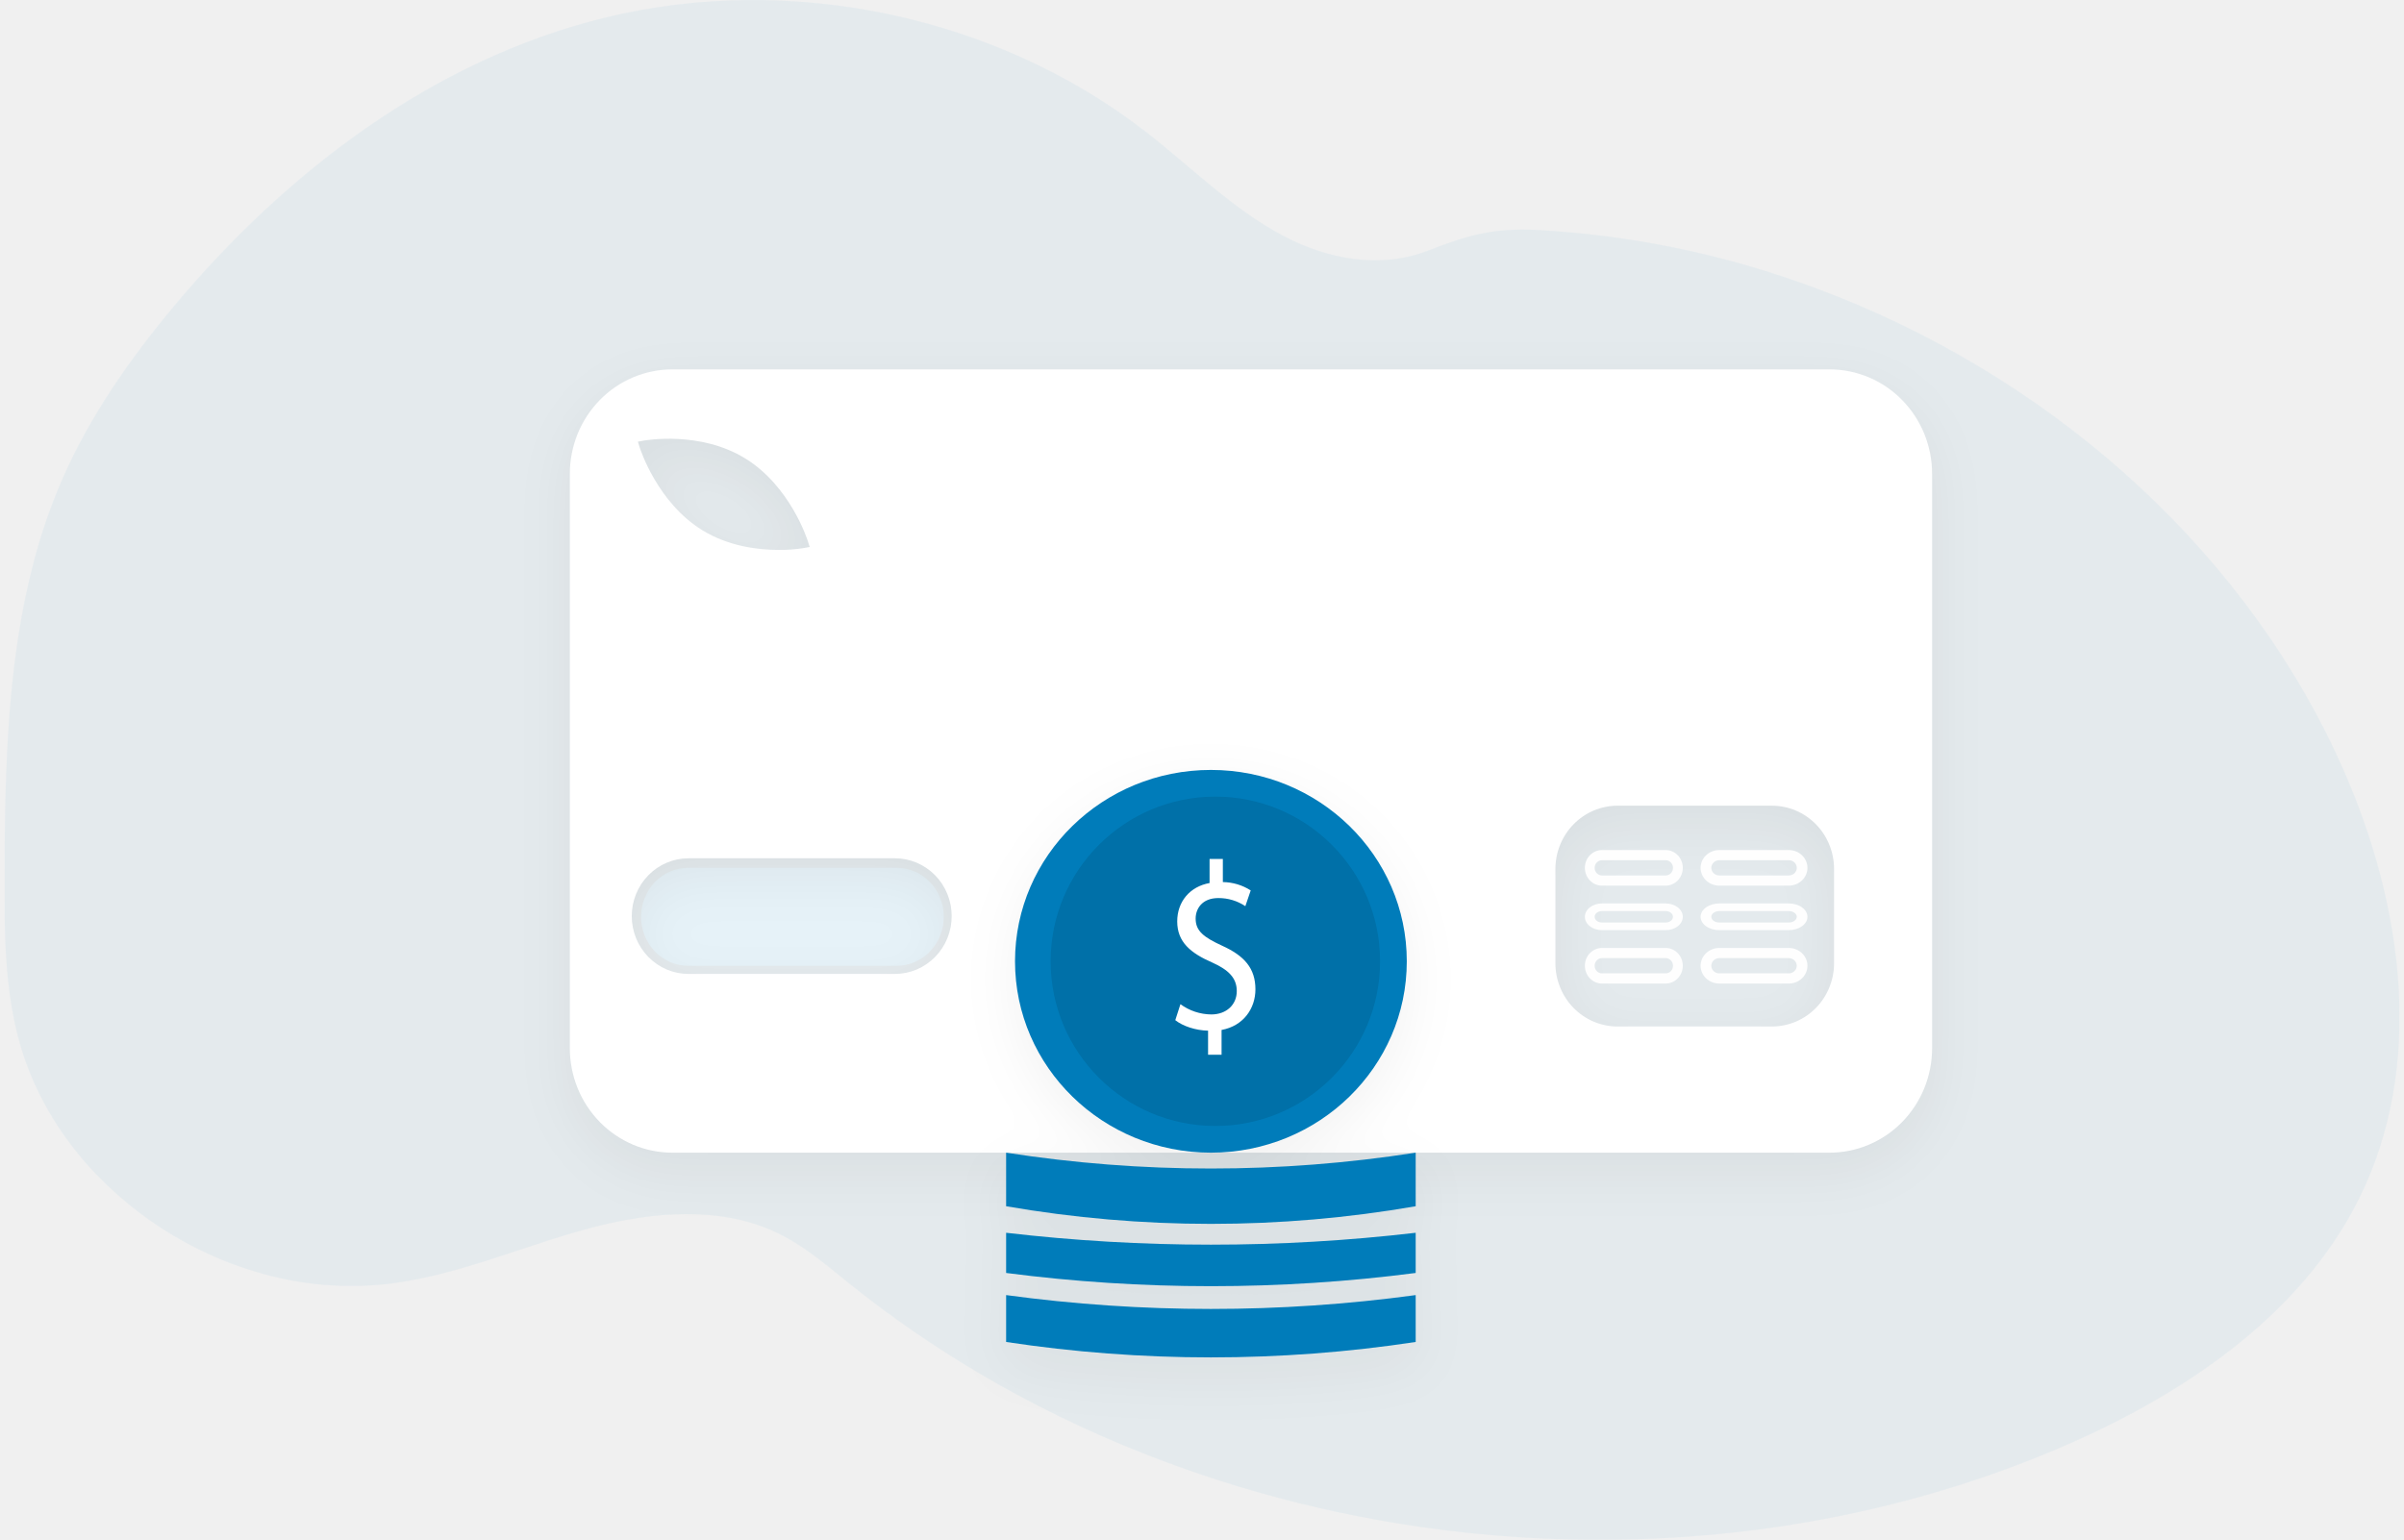
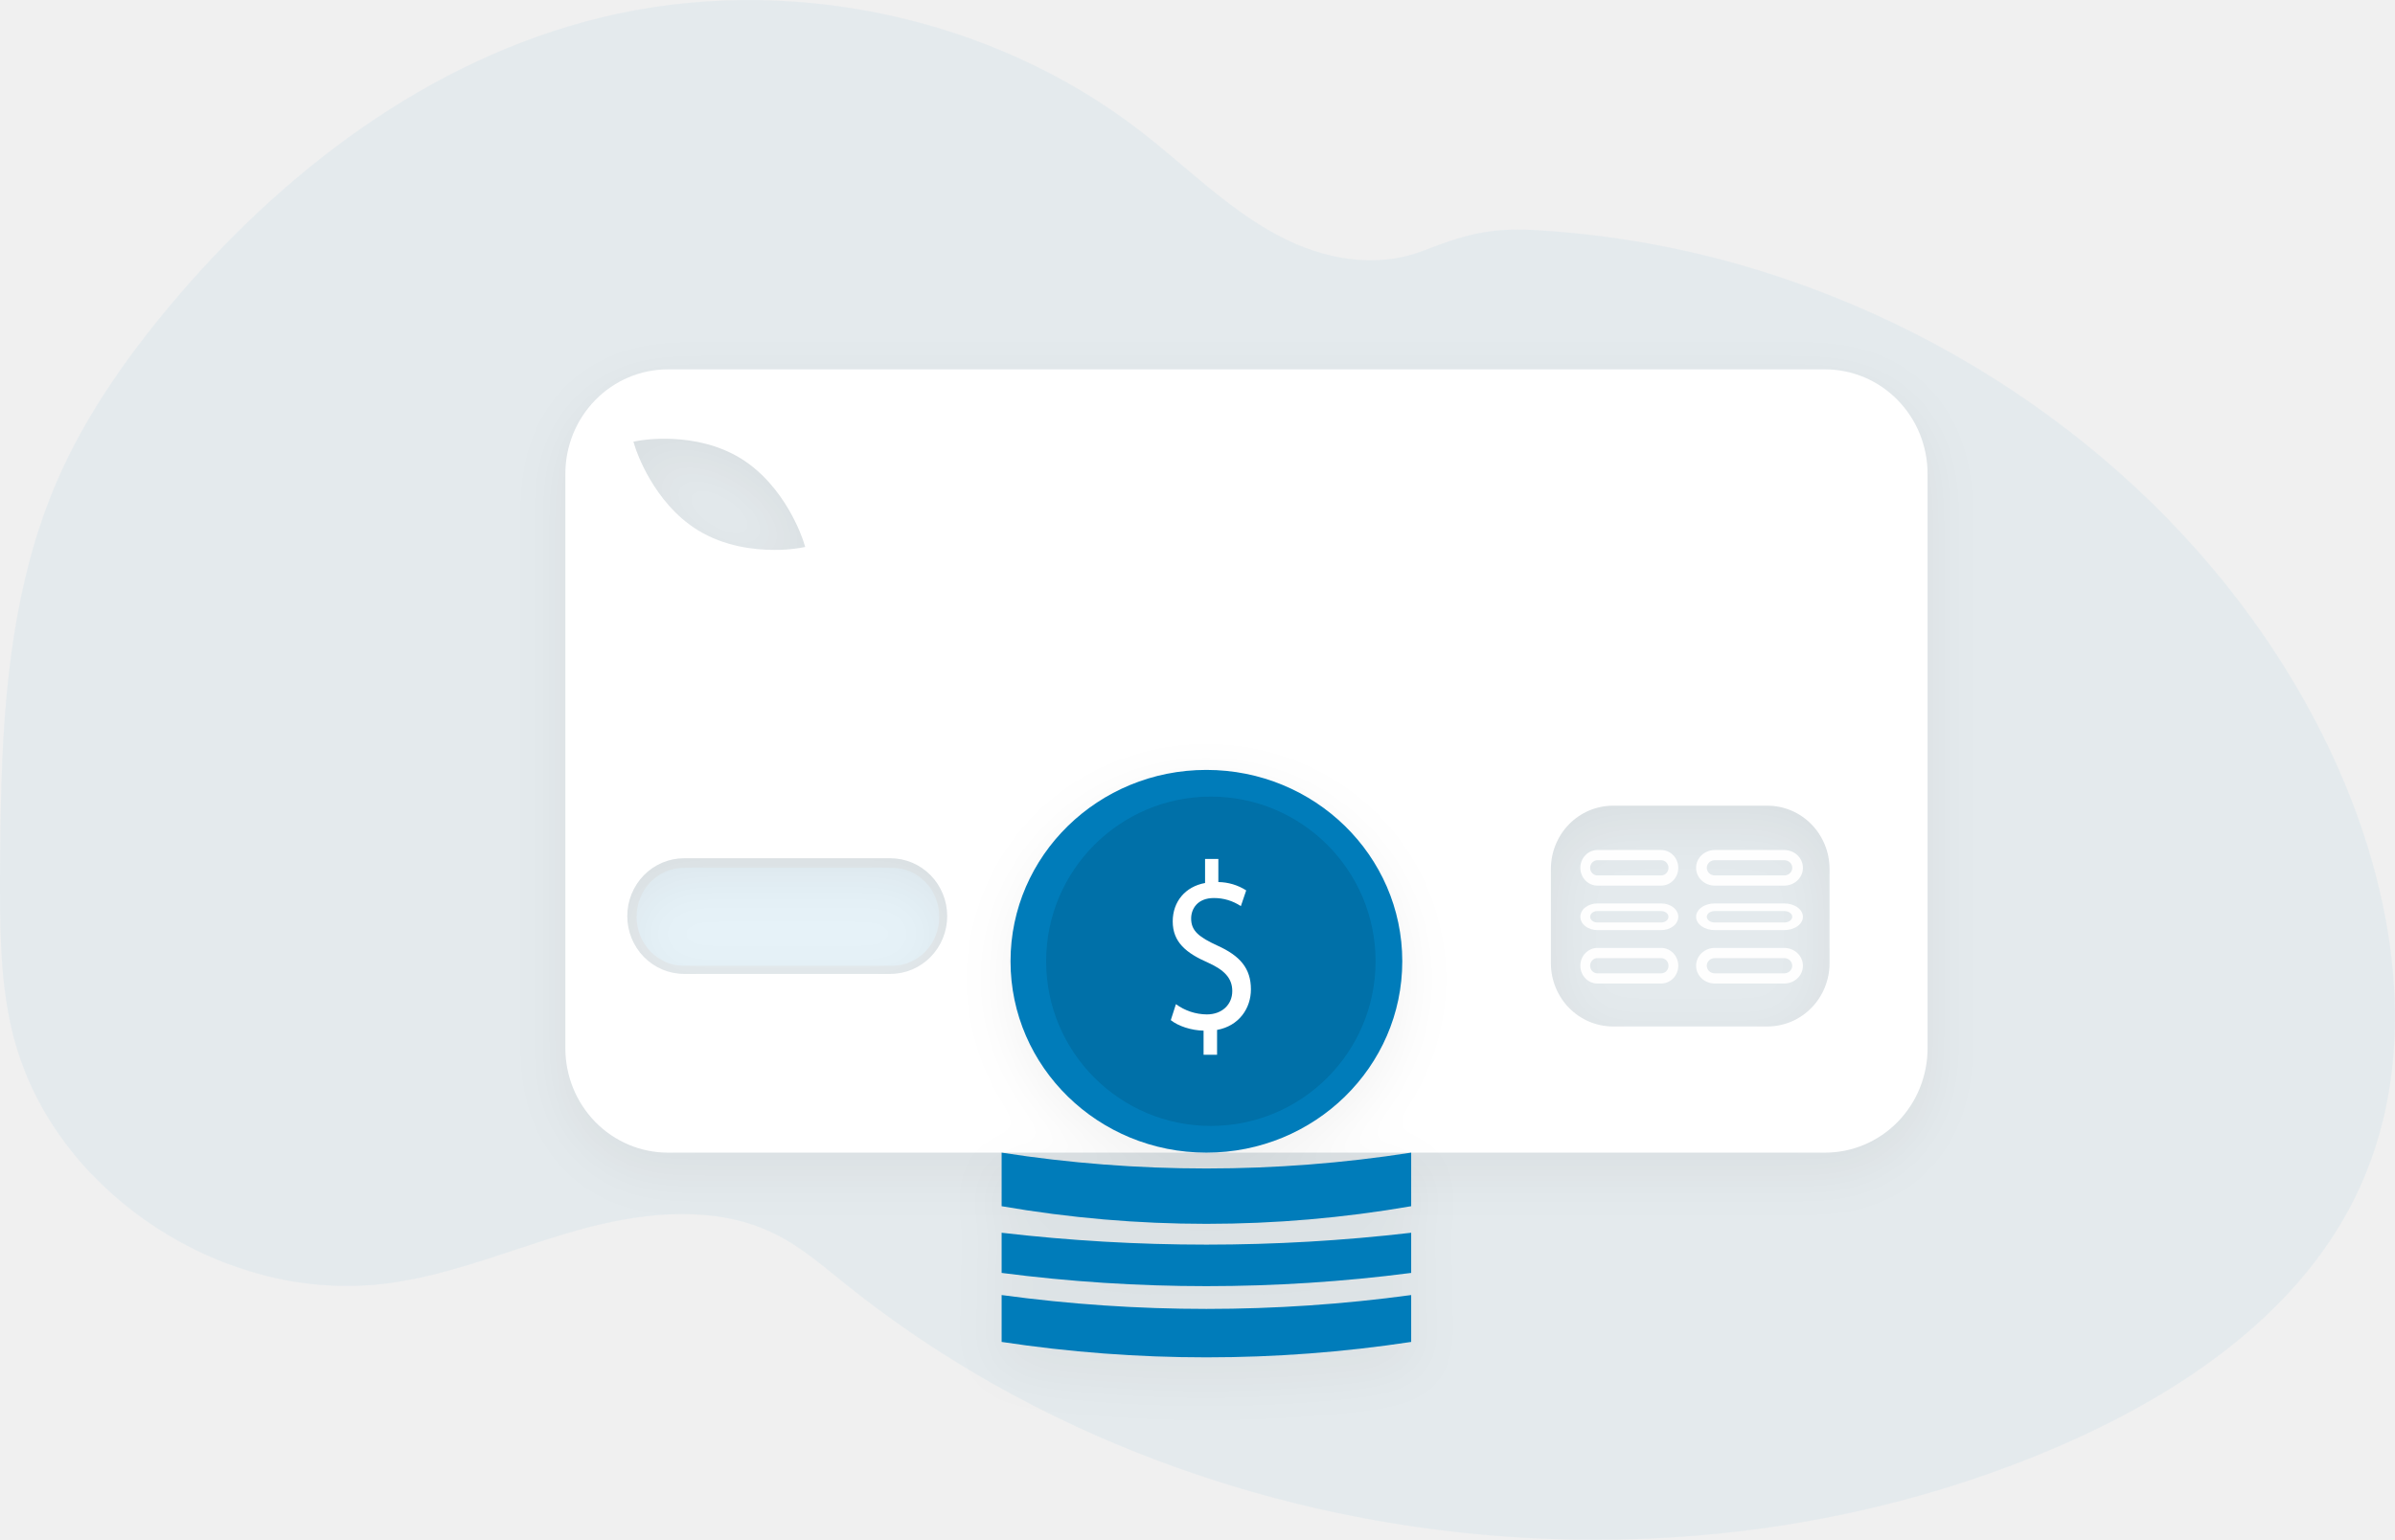
- <svg xmlns="http://www.w3.org/2000/svg" width="270" height="173" viewBox="0 0 270 173" fill="none">
-   <g clip-path="url(#clip0)">
-     <path opacity="0.1" d="M264.948 134.679C258.283 148.07 244.749 157.025 230.724 162.93C211.843 170.883 191.05 174.038 170.543 172.704C166.949 172.471 163.366 172.099 159.794 171.587C147.388 169.824 135.293 166.394 123.855 161.394C120.554 159.946 117.32 158.365 114.152 156.651C108.862 153.795 103.793 150.566 98.986 146.99C97.777 146.091 96.585 145.169 95.409 144.225C94.594 143.57 93.786 142.9 92.966 142.25C91.235 140.88 89.454 139.577 87.467 138.603C86.868 138.308 86.253 138.044 85.626 137.811C79.334 135.48 72.08 136.36 65.53 138.177C60.548 139.56 55.692 141.454 50.715 142.805C48.501 143.424 46.246 143.891 43.965 144.203C38.872 144.83 33.7 144.388 28.798 142.905L28.379 142.778C27.677 142.563 26.98 142.328 26.29 142.072L25.871 141.916C25.202 141.665 24.547 141.395 23.907 141.107L23.488 140.921C22.819 140.618 22.164 140.298 21.524 139.961C21.293 139.844 21.065 139.717 20.839 139.597C17.195 137.615 13.882 135.103 11.016 132.147C10.933 132.067 10.855 131.984 10.765 131.903C10.366 131.483 9.975 131.055 9.596 130.618C9.455 130.457 9.315 130.295 9.177 130.129C8.727 129.595 8.293 129.048 7.875 128.49C7.812 128.409 7.752 128.326 7.692 128.245C5.979 125.937 4.559 123.436 3.463 120.796C3.427 120.715 3.395 120.632 3.365 120.551C3.03 119.713 2.725 118.86 2.449 117.993C2.336 117.632 2.228 117.26 2.133 116.899C2.1 116.791 2.07 116.681 2.043 116.574C0.658 111.265 0.5 105.745 0.5 100.257C0.5 99.617 0.5 98.978 0.5 98.34C0.54 89.463 0.681 80.435 2.025 71.681C2.025 71.62 2.043 71.558 2.053 71.5C2.503 68.553 3.115 65.631 3.886 62.748C4.694 59.723 5.726 56.758 6.974 53.879C10.067 46.793 14.565 40.345 19.559 34.369C32.14 19.331 48.638 6.706 67.948 1.981C88.756 -3.109 111.882 1.768 128.666 14.784C133.784 18.752 138.382 23.45 144.129 26.492C149.146 29.14 155.018 30.238 160.391 28.153C164.831 26.431 167.721 25.576 172.708 25.837C183.032 26.406 193.21 28.482 202.9 31.997C203.292 32.136 203.683 32.28 204.072 32.424C229.335 41.838 251.051 60.542 262.339 84.576C262.638 85.212 262.928 85.852 263.209 86.497C269.94 101.809 272.373 119.755 264.948 134.679Z" fill="#007CBA" fill-opacity="0.5" />
-     <path d="M100.728 97.5H77.277C75.877 97.5 74.535 98.08 73.546 99.111C72.556 100.143 72 101.542 72 103C72 104.459 72.556 105.858 73.546 106.889C74.535 107.921 75.877 108.5 77.277 108.5H100.728C102.127 108.499 103.468 107.919 104.456 106.888C105.445 105.856 106 104.458 106 103C106 101.542 105.445 100.144 104.456 99.113C103.468 98.082 102.127 97.502 100.728 97.5Z" fill="#E6F2F8" />
-     <g filter="url(#filter0_d)">
-       <path d="M205.487 41.5H75.513C74.001 41.5 72.504 41.804 71.107 42.393C69.71 42.983 68.441 43.847 67.372 44.937C66.303 46.026 65.455 47.32 64.876 48.743C64.298 50.167 64 51.693 64 53.233V117.767C64 120.879 65.213 123.863 67.372 126.064C69.531 128.264 72.46 129.5 75.513 129.5H205.487C206.999 129.5 208.496 129.197 209.893 128.607C211.289 128.017 212.559 127.153 213.628 126.064C214.697 124.974 215.545 123.681 216.124 122.257C216.702 120.834 217 119.308 217 117.767V53.233C217 51.693 216.702 50.167 216.124 48.743C215.545 47.32 214.697 46.026 213.628 44.937C212.559 43.847 211.289 42.983 209.893 42.393C208.496 41.804 206.999 41.5 205.487 41.5ZM72.298 49.504C72.554 49.457 78.64 48.401 83.68 51.492C88.719 54.581 90.655 60.556 90.735 60.809L90.939 61.453L90.285 61.571C89.352 61.719 88.409 61.79 87.465 61.782C85.176 61.782 81.859 61.396 78.902 59.583C73.863 56.494 71.927 50.519 71.847 50.266L71.644 49.622L72.298 49.504ZM100.511 109.42H77.33C75.639 109.42 74.017 108.735 72.822 107.517C71.626 106.299 70.955 104.646 70.955 102.923C70.955 101.2 71.626 99.548 72.822 98.329C74.017 97.111 75.639 96.426 77.33 96.426H100.511C102.202 96.426 103.824 97.111 105.019 98.329C106.215 99.548 106.886 101.2 106.886 102.923C106.886 104.646 106.215 106.299 105.019 107.517C103.824 108.735 102.202 109.42 100.511 109.42ZM205.989 108.238C205.983 110.116 205.249 111.916 203.946 113.244C202.643 114.572 200.877 115.32 199.034 115.326H181.648C179.805 115.32 178.039 114.572 176.736 113.244C175.433 111.916 174.699 110.116 174.693 108.238V97.608C174.699 95.73 175.433 93.93 176.736 92.602C178.039 91.274 179.805 90.526 181.648 90.52H199.034C200.877 90.526 202.643 91.274 203.946 92.602C205.249 93.93 205.983 95.73 205.989 97.608L205.989 108.238Z" fill="white" />
-     </g>
-     <path d="M187.075 106.5H179.925C179.414 106.5 178.925 106.711 178.564 107.086C178.203 107.461 178 107.97 178 108.5C178 109.031 178.203 109.539 178.564 109.914C178.925 110.29 179.414 110.5 179.925 110.5H187.075C187.586 110.5 188.075 110.29 188.436 109.914C188.797 109.539 189 109.031 189 108.5C189 107.97 188.797 107.461 188.436 107.086C188.075 106.711 187.586 106.5 187.075 106.5ZM187.075 109.357H179.925C179.816 109.358 179.709 109.336 179.609 109.293C179.508 109.25 179.417 109.187 179.34 109.107C179.264 109.027 179.203 108.933 179.161 108.829C179.119 108.725 179.098 108.613 179.098 108.5C179.098 108.388 179.119 108.276 179.161 108.172C179.203 108.068 179.264 107.973 179.34 107.893C179.417 107.814 179.508 107.751 179.609 107.708C179.709 107.665 179.816 107.643 179.925 107.643H187.075C187.184 107.643 187.291 107.665 187.391 107.708C187.492 107.751 187.583 107.814 187.66 107.893C187.736 107.973 187.797 108.068 187.839 108.172C187.88 108.276 187.902 108.388 187.902 108.5C187.902 108.613 187.88 108.725 187.839 108.829C187.797 108.933 187.736 109.027 187.66 109.107C187.583 109.187 187.492 109.25 187.391 109.293C187.291 109.336 187.184 109.358 187.075 109.357Z" fill="#FEFEFE" />
-     <path d="M200.901 106.5H193.103C192.827 106.5 192.553 106.551 192.298 106.652C192.043 106.752 191.811 106.899 191.616 107.085C191.421 107.271 191.266 107.491 191.16 107.734C191.054 107.977 191 108.237 191 108.5C191 108.763 191.054 109.023 191.16 109.266C191.266 109.509 191.421 109.73 191.616 109.916C191.811 110.101 192.043 110.249 192.298 110.349C192.553 110.449 192.827 110.501 193.103 110.5H200.901C201.457 110.5 201.991 110.29 202.385 109.914C202.779 109.539 203 109.031 203 108.5C203 107.97 202.779 107.461 202.385 107.086C201.991 106.711 201.457 106.5 200.901 106.5ZM200.901 109.357H193.103C192.984 109.358 192.867 109.336 192.758 109.293C192.648 109.25 192.549 109.187 192.465 109.107C192.381 109.027 192.315 108.933 192.269 108.829C192.224 108.725 192.201 108.613 192.201 108.5C192.201 108.388 192.224 108.276 192.269 108.172C192.315 108.068 192.381 107.973 192.465 107.893C192.549 107.814 192.648 107.751 192.758 107.708C192.867 107.665 192.984 107.643 193.103 107.643H200.901C201.139 107.644 201.367 107.734 201.535 107.895C201.704 108.056 201.798 108.273 201.798 108.5C201.798 108.727 201.704 108.945 201.535 109.106C201.367 109.266 201.139 109.357 200.901 109.357Z" fill="#FEFEFE" />
-     <path d="M187.073 101.5H179.924C179.414 101.5 178.925 101.658 178.564 101.94C178.203 102.221 178 102.602 178 103C178 103.398 178.203 103.78 178.564 104.061C178.925 104.342 179.414 104.5 179.924 104.5H187.073C187.326 104.501 187.576 104.462 187.81 104.387C188.044 104.311 188.256 104.201 188.435 104.062C188.614 103.922 188.756 103.757 188.853 103.575C188.95 103.393 189 103.197 189 103C189 102.803 188.95 102.608 188.853 102.426C188.756 102.244 188.614 102.078 188.435 101.939C188.256 101.799 188.044 101.689 187.81 101.614C187.576 101.539 187.326 101.5 187.073 101.5ZM187.073 103.643H179.924C179.706 103.643 179.496 103.575 179.341 103.455C179.187 103.334 179.1 103.171 179.1 103C179.1 102.83 179.187 102.666 179.341 102.546C179.496 102.425 179.706 102.357 179.924 102.357H187.073C187.291 102.357 187.501 102.425 187.656 102.546C187.81 102.666 187.897 102.83 187.897 103C187.897 103.171 187.81 103.334 187.656 103.455C187.501 103.575 187.291 103.643 187.073 103.643Z" fill="#FEFEFE" />
-     <path d="M200.901 101.5H193.103C192.827 101.5 192.553 101.539 192.298 101.614C192.043 101.689 191.811 101.799 191.616 101.939C191.421 102.078 191.266 102.244 191.16 102.426C191.054 102.608 191 102.803 191 103C191 103.197 191.054 103.393 191.16 103.575C191.266 103.757 191.421 103.922 191.616 104.062C191.811 104.201 192.043 104.311 192.298 104.387C192.553 104.462 192.827 104.501 193.103 104.5H200.901C201.457 104.5 201.991 104.342 202.385 104.061C202.779 103.78 203 103.398 203 103C203 102.602 202.779 102.221 202.385 101.94C201.991 101.658 201.457 101.5 200.901 101.5ZM200.901 103.643H193.103C192.864 103.643 192.635 103.575 192.466 103.455C192.298 103.334 192.203 103.171 192.203 103C192.203 102.83 192.298 102.666 192.466 102.546C192.635 102.425 192.864 102.357 193.103 102.357H200.901C201.139 102.357 201.368 102.425 201.537 102.546C201.706 102.666 201.8 102.83 201.8 103C201.8 103.171 201.706 103.334 201.537 103.455C201.368 103.575 201.139 103.643 200.901 103.643Z" fill="#FEFEFE" />
-     <path d="M187.075 95.5H179.925C179.414 95.5 178.925 95.711 178.564 96.086C178.203 96.461 178 96.97 178 97.5C178 98.031 178.203 98.539 178.564 98.915C178.925 99.29 179.414 99.5 179.925 99.5H187.075C187.586 99.5 188.075 99.29 188.436 98.915C188.797 98.539 189 98.031 189 97.5C189 96.97 188.797 96.461 188.436 96.086C188.075 95.711 187.586 95.5 187.075 95.5ZM187.075 98.357H179.925C179.706 98.357 179.496 98.267 179.342 98.106C179.187 97.946 179.1 97.728 179.1 97.5C179.1 97.273 179.187 97.055 179.342 96.894C179.496 96.733 179.706 96.643 179.925 96.643H187.075C187.294 96.643 187.504 96.733 187.658 96.894C187.813 97.055 187.9 97.273 187.9 97.5C187.9 97.728 187.813 97.946 187.658 98.106C187.504 98.267 187.294 98.357 187.075 98.357Z" fill="#FEFEFE" />
-     <path d="M200.903 95.5H193.103C192.827 95.5 192.554 95.551 192.299 95.652C192.043 95.752 191.812 95.899 191.616 96.085C191.421 96.271 191.266 96.491 191.16 96.734C191.054 96.977 191 97.237 191 97.5C191 97.763 191.054 98.023 191.16 98.266C191.266 98.509 191.421 98.73 191.616 98.915C191.812 99.101 192.043 99.249 192.299 99.349C192.554 99.449 192.827 99.501 193.103 99.5H200.903C201.46 99.499 201.993 99.288 202.386 98.913C202.779 98.538 203 98.03 203 97.5C203 96.97 202.779 96.462 202.386 96.087C201.993 95.712 201.46 95.501 200.903 95.5ZM200.903 98.357H193.103C192.864 98.357 192.636 98.267 192.467 98.106C192.298 97.946 192.203 97.728 192.203 97.5C192.203 97.273 192.298 97.055 192.467 96.894C192.636 96.733 192.864 96.643 193.103 96.643H200.903C201.142 96.643 201.371 96.733 201.54 96.894C201.708 97.055 201.803 97.273 201.803 97.5C201.803 97.728 201.708 97.946 201.54 98.106C201.371 98.267 201.142 98.357 200.903 98.357Z" fill="#FEFEFE" />
-     <g filter="url(#filter1_d)">
-       <path d="M136 129.5C148.15 129.5 158 119.874 158 108C158 96.126 148.15 86.5 136 86.5C123.85 86.5 114 96.126 114 108C114 119.874 123.85 129.5 136 129.5Z" fill="#007CBA" />
-       <path opacity="0.1" d="M136.5 126.5C146.717 126.5 155 118.217 155 108C155 97.783 146.717 89.5 136.5 89.5C126.283 89.5 118 97.783 118 108C118 118.217 126.283 126.5 136.5 126.5Z" fill="black" />
-       <path d="M135.682 118.5V115.794C134.286 115.767 132.842 115.284 132 114.614L132.577 112.819C133.578 113.554 134.792 113.958 136.043 113.971C137.751 113.971 138.906 112.873 138.906 111.345C138.906 109.871 137.968 108.96 136.187 108.156C133.733 107.085 132.217 105.852 132.217 103.521C132.217 101.297 133.636 99.608 135.85 99.206V96.5H137.342V99.099C138.455 99.114 139.54 99.439 140.471 100.037L139.869 101.806C138.976 101.207 137.919 100.889 136.837 100.895C134.984 100.895 134.286 102.127 134.286 103.199C134.286 104.593 135.176 105.289 137.27 106.254C139.749 107.379 141 108.773 141 111.158C141 113.275 139.676 115.258 137.198 115.713V118.5H135.682Z" fill="white" />
-       <path d="M159 150.767C143.751 153.078 128.249 153.078 113 150.767V145.5C128.265 147.577 143.735 147.577 159 145.5V150.767Z" fill="#007CBA" />
-       <path d="M159 143.014C143.751 144.995 128.249 144.995 113 143.014V138.5C128.265 140.281 143.735 140.281 159 138.5V143.014Z" fill="#007CBA" />
-       <path d="M159 135.519C143.751 138.16 128.249 138.16 113 135.519V129.5C128.265 131.874 143.735 131.874 159 129.5V135.519Z" fill="#007CBA" />
-     </g>
+ <svg xmlns="http://www.w3.org/2000/svg" width="269" height="173" viewBox="0 0 269 173" fill="none">
+   <path opacity="0.1" d="M264.448 134.679C257.783 148.07 244.249 157.025 230.224 162.93C211.343 170.883 190.55 174.038 170.043 172.704C166.449 172.471 162.866 172.099 159.294 171.587C146.888 169.824 134.793 166.394 123.355 161.394C120.054 159.946 116.82 158.365 113.652 156.651C108.362 153.795 103.293 150.566 98.486 146.99C97.277 146.091 96.085 145.169 94.909 144.225C94.094 143.57 93.286 142.9 92.466 142.25C90.735 140.88 88.954 139.577 86.967 138.603C86.368 138.308 85.753 138.044 85.126 137.811C78.834 135.48 71.58 136.36 65.03 138.177C60.048 139.56 55.192 141.454 50.215 142.805C48.001 143.424 45.746 143.891 43.465 144.203C38.372 144.83 33.2 144.388 28.298 142.905L27.879 142.778C27.177 142.563 26.48 142.328 25.79 142.072L25.371 141.916C24.702 141.665 24.047 141.395 23.407 141.107L22.988 140.921C22.319 140.618 21.664 140.298 21.024 139.961C20.793 139.844 20.565 139.717 20.339 139.597C16.695 137.615 13.382 135.103 10.516 132.147C10.433 132.067 10.355 131.984 10.265 131.903C9.866 131.483 9.475 131.055 9.096 130.618C8.955 130.457 8.815 130.295 8.677 130.129C8.227 129.595 7.793 129.048 7.375 128.49C7.312 128.409 7.252 128.326 7.192 128.245C5.479 125.937 4.059 123.436 2.963 120.796C2.927 120.715 2.895 120.632 2.865 120.551C2.53 119.713 2.225 118.86 1.949 117.993C1.836 117.632 1.728 117.26 1.633 116.899C1.6 116.791 1.57 116.681 1.543 116.574C0.158 111.265 0 105.745 0 100.257C0 99.617 0 98.978 0 98.34C0.04 89.463 0.181 80.435 1.525 71.681C1.525 71.62 1.543 71.558 1.553 71.5C2.003 68.553 2.615 65.631 3.386 62.748C4.194 59.723 5.226 56.758 6.474 53.879C9.567 46.793 14.065 40.345 19.059 34.369C31.64 19.331 48.138 6.706 67.448 1.981C88.256 -3.109 111.382 1.768 128.166 14.784C133.284 18.752 137.882 23.45 143.629 26.492C148.646 29.14 154.518 30.238 159.891 28.153C164.331 26.431 167.221 25.576 172.208 25.837C182.532 26.406 192.71 28.482 202.4 31.997C202.792 32.136 203.183 32.28 203.572 32.424C228.835 41.838 250.551 60.542 261.839 84.576C262.138 85.212 262.428 85.852 262.709 86.497C269.44 101.809 271.873 119.755 264.448 134.679Z" fill="#007CBA" fill-opacity="0.5" />
+   <path d="M100.228 97.5H76.777C75.377 97.5 74.035 98.08 73.046 99.111C72.056 100.143 71.5 101.542 71.5 103C71.5 104.459 72.056 105.858 73.046 106.889C74.035 107.921 75.377 108.5 76.777 108.5H100.228C101.627 108.499 102.968 107.919 103.956 106.888C104.945 105.856 105.5 104.458 105.5 103C105.5 101.542 104.945 100.144 103.956 99.113C102.968 98.082 101.627 97.502 100.228 97.5Z" fill="#E6F2F8" />
+   <g filter="url(#filter0_d)">
+     <path d="M204.987 41.5H75.013C73.501 41.5 72.004 41.804 70.607 42.393C69.21 42.983 67.941 43.847 66.872 44.937C65.803 46.026 64.955 47.32 64.376 48.743C63.798 50.167 63.5 51.693 63.5 53.233V117.767C63.5 120.879 64.713 123.863 66.872 126.064C69.031 128.264 71.96 129.5 75.013 129.5H204.987C206.499 129.5 207.996 129.197 209.393 128.607C210.789 128.017 212.059 127.153 213.128 126.064C214.197 124.974 215.045 123.681 215.624 122.257C216.202 120.834 216.5 119.308 216.5 117.767V53.233C216.5 51.693 216.202 50.167 215.624 48.743C215.045 47.32 214.197 46.026 213.128 44.937C212.059 43.847 210.789 42.983 209.393 42.393C207.996 41.804 206.499 41.5 204.987 41.5ZM71.798 49.504C72.054 49.457 78.14 48.401 83.18 51.492C88.219 54.581 90.155 60.556 90.235 60.809L90.439 61.453L89.785 61.571C88.852 61.719 87.909 61.79 86.965 61.782C84.676 61.782 81.359 61.396 78.402 59.583C73.363 56.494 71.427 50.519 71.347 50.267L71.144 49.622L71.798 49.504ZM100.011 109.42H76.83C75.139 109.42 73.517 108.735 72.322 107.517C71.126 106.299 70.455 104.646 70.455 102.923C70.455 101.2 71.126 99.548 72.322 98.329C73.517 97.111 75.139 96.426 76.83 96.426H100.011C101.702 96.426 103.324 97.111 104.519 98.329C105.715 99.548 106.386 101.2 106.386 102.923C106.386 104.646 105.715 106.299 104.519 107.517C103.324 108.735 101.702 109.42 100.011 109.42V109.42ZM205.489 108.238C205.483 110.116 204.749 111.916 203.446 113.244C202.143 114.572 200.377 115.32 198.534 115.326H181.148C179.305 115.32 177.539 114.572 176.236 113.244C174.933 111.916 174.199 110.116 174.193 108.238V97.608C174.199 95.73 174.933 93.93 176.236 92.602C177.539 91.274 179.305 90.526 181.148 90.52H198.534C200.377 90.526 202.143 91.274 203.446 92.602C204.749 93.93 205.483 95.73 205.489 97.608L205.489 108.238Z" fill="white" />
+   </g>
+   <path d="M186.575 106.5H179.425C178.914 106.5 178.425 106.711 178.064 107.086C177.703 107.461 177.5 107.97 177.5 108.5C177.5 109.031 177.703 109.539 178.064 109.914C178.425 110.29 178.914 110.5 179.425 110.5H186.575C187.086 110.5 187.575 110.29 187.936 109.914C188.297 109.539 188.5 109.031 188.5 108.5C188.5 107.97 188.297 107.461 187.936 107.086C187.575 106.711 187.086 106.5 186.575 106.5V106.5ZM186.575 109.357H179.425C179.316 109.358 179.209 109.336 179.109 109.293C179.008 109.25 178.917 109.187 178.84 109.107C178.764 109.027 178.703 108.933 178.661 108.829C178.619 108.725 178.598 108.613 178.598 108.5C178.598 108.388 178.619 108.276 178.661 108.172C178.703 108.068 178.764 107.973 178.84 107.893C178.917 107.814 179.008 107.751 179.109 107.708C179.209 107.665 179.316 107.643 179.425 107.643H186.575C186.684 107.643 186.791 107.665 186.891 107.708C186.992 107.751 187.083 107.814 187.16 107.893C187.236 107.973 187.297 108.068 187.339 108.172C187.38 108.276 187.402 108.388 187.402 108.5C187.402 108.613 187.38 108.725 187.339 108.829C187.297 108.933 187.236 109.027 187.16 109.107C187.083 109.187 186.992 109.25 186.891 109.293C186.791 109.336 186.684 109.358 186.575 109.357V109.357Z" fill="#FEFEFE" />
+   <path d="M200.401 106.5H192.603C192.327 106.5 192.053 106.551 191.798 106.652C191.543 106.752 191.311 106.899 191.116 107.085C190.921 107.271 190.766 107.491 190.66 107.734C190.554 107.977 190.5 108.237 190.5 108.5C190.5 108.763 190.554 109.023 190.66 109.266C190.766 109.509 190.921 109.73 191.116 109.916C191.311 110.101 191.543 110.249 191.798 110.349C192.053 110.449 192.327 110.501 192.603 110.5H200.401C200.957 110.5 201.491 110.29 201.885 109.914C202.279 109.539 202.5 109.031 202.5 108.5C202.5 107.97 202.279 107.461 201.885 107.086C201.491 106.711 200.957 106.5 200.401 106.5ZM200.401 109.357H192.603C192.484 109.358 192.367 109.336 192.258 109.293C192.148 109.25 192.049 109.187 191.965 109.107C191.881 109.027 191.815 108.933 191.769 108.829C191.724 108.725 191.701 108.613 191.701 108.5C191.701 108.388 191.724 108.276 191.769 108.172C191.815 108.068 191.881 107.973 191.965 107.893C192.049 107.814 192.148 107.751 192.258 107.708C192.367 107.665 192.484 107.643 192.603 107.643H200.401C200.639 107.644 200.867 107.734 201.035 107.895C201.204 108.056 201.298 108.273 201.298 108.5C201.298 108.727 201.204 108.945 201.035 109.106C200.867 109.266 200.639 109.357 200.401 109.357V109.357Z" fill="#FEFEFE" />
+   <path d="M186.573 101.5H179.424C178.914 101.5 178.425 101.658 178.064 101.94C177.703 102.221 177.5 102.602 177.5 103C177.5 103.398 177.703 103.78 178.064 104.061C178.425 104.342 178.914 104.5 179.424 104.5H186.573C186.826 104.501 187.076 104.462 187.31 104.387C187.544 104.311 187.756 104.201 187.935 104.062C188.114 103.922 188.256 103.757 188.353 103.575C188.45 103.393 188.5 103.197 188.5 103C188.5 102.803 188.45 102.608 188.353 102.426C188.256 102.244 188.114 102.078 187.935 101.939C187.756 101.799 187.544 101.689 187.31 101.614C187.076 101.539 186.826 101.5 186.573 101.5V101.5ZM186.573 103.643H179.424C179.206 103.643 178.996 103.575 178.841 103.455C178.687 103.334 178.6 103.171 178.6 103C178.6 102.83 178.687 102.666 178.841 102.546C178.996 102.425 179.206 102.357 179.424 102.357H186.573C186.791 102.357 187.001 102.425 187.156 102.546C187.31 102.666 187.397 102.83 187.397 103C187.397 103.171 187.31 103.334 187.156 103.455C187.001 103.575 186.791 103.643 186.573 103.643V103.643Z" fill="#FEFEFE" />
+   <path d="M200.401 101.5H192.603C192.327 101.5 192.053 101.539 191.798 101.614C191.543 101.689 191.311 101.799 191.116 101.939C190.921 102.078 190.766 102.244 190.66 102.426C190.554 102.608 190.5 102.803 190.5 103C190.5 103.197 190.554 103.393 190.66 103.575C190.766 103.757 190.921 103.922 191.116 104.062C191.311 104.201 191.543 104.311 191.798 104.387C192.053 104.462 192.327 104.501 192.603 104.5H200.401C200.957 104.5 201.491 104.342 201.885 104.061C202.279 103.78 202.5 103.398 202.5 103C202.5 102.602 202.279 102.221 201.885 101.94C201.491 101.658 200.957 101.5 200.401 101.5ZM200.401 103.643H192.603C192.364 103.643 192.135 103.575 191.966 103.455C191.798 103.334 191.703 103.171 191.703 103C191.703 102.83 191.798 102.666 191.966 102.546C192.135 102.425 192.364 102.357 192.603 102.357H200.401C200.639 102.357 200.868 102.425 201.037 102.546C201.206 102.666 201.3 102.83 201.3 103C201.3 103.171 201.206 103.334 201.037 103.455C200.868 103.575 200.639 103.643 200.401 103.643Z" fill="#FEFEFE" />
+   <path d="M186.575 95.5H179.425C178.914 95.5 178.425 95.711 178.064 96.086C177.703 96.461 177.5 96.97 177.5 97.5C177.5 98.031 177.703 98.539 178.064 98.915C178.425 99.29 178.914 99.5 179.425 99.5H186.575C187.086 99.5 187.575 99.29 187.936 98.915C188.297 98.539 188.5 98.031 188.5 97.5C188.5 96.97 188.297 96.461 187.936 96.086C187.575 95.711 187.086 95.5 186.575 95.5V95.5ZM186.575 98.357H179.425C179.206 98.357 178.996 98.267 178.842 98.106C178.687 97.946 178.6 97.728 178.6 97.5C178.6 97.273 178.687 97.055 178.842 96.894C178.996 96.733 179.206 96.643 179.425 96.643H186.575C186.794 96.643 187.004 96.733 187.158 96.894C187.313 97.055 187.4 97.273 187.4 97.5C187.4 97.728 187.313 97.946 187.158 98.106C187.004 98.267 186.794 98.357 186.575 98.357V98.357Z" fill="#FEFEFE" />
+   <path d="M200.403 95.5H192.603C192.327 95.5 192.054 95.551 191.799 95.652C191.543 95.752 191.312 95.899 191.116 96.085C190.921 96.271 190.766 96.491 190.66 96.734C190.554 96.977 190.5 97.237 190.5 97.5C190.5 97.763 190.554 98.023 190.66 98.266C190.766 98.509 190.921 98.73 191.116 98.915C191.312 99.101 191.543 99.249 191.799 99.349C192.054 99.449 192.327 99.501 192.603 99.5H200.403C200.96 99.499 201.493 99.288 201.886 98.913C202.279 98.538 202.5 98.03 202.5 97.5C202.5 96.97 202.279 96.462 201.886 96.087C201.493 95.712 200.96 95.501 200.403 95.5V95.5ZM200.403 98.357H192.603C192.364 98.357 192.136 98.267 191.967 98.106C191.798 97.946 191.703 97.728 191.703 97.5C191.703 97.273 191.798 97.055 191.967 96.894C192.136 96.733 192.364 96.643 192.603 96.643H200.403C200.642 96.643 200.871 96.733 201.04 96.894C201.208 97.055 201.303 97.273 201.303 97.5C201.303 97.728 201.208 97.946 201.04 98.106C200.871 98.267 200.642 98.357 200.403 98.357Z" fill="#FEFEFE" />
+   <g filter="url(#filter1_d)">
+     <path d="M135.5 129.5C147.65 129.5 157.5 119.874 157.5 108C157.5 96.126 147.65 86.5 135.5 86.5C123.35 86.5 113.5 96.126 113.5 108C113.5 119.874 123.35 129.5 135.5 129.5Z" fill="#007CBA" />
+     <path opacity="0.1" d="M136 126.5C146.217 126.5 154.5 118.217 154.5 108C154.5 97.783 146.217 89.5 136 89.5C125.783 89.5 117.5 97.783 117.5 108C117.5 118.217 125.783 126.5 136 126.5Z" fill="black" />
+     <path d="M135.182 118.5V115.794C133.786 115.767 132.342 115.284 131.5 114.614L132.077 112.819C133.078 113.554 134.292 113.958 135.543 113.971C137.251 113.971 138.406 112.873 138.406 111.345C138.406 109.871 137.468 108.96 135.687 108.156C133.233 107.085 131.717 105.852 131.717 103.521C131.717 101.297 133.136 99.608 135.35 99.206V96.5H136.842V99.099C137.955 99.114 139.04 99.439 139.971 100.037L139.369 101.806C138.476 101.207 137.419 100.889 136.337 100.895C134.484 100.895 133.786 102.127 133.786 103.199C133.786 104.593 134.676 105.289 136.77 106.254C139.249 107.379 140.5 108.773 140.5 111.158C140.5 113.275 139.176 115.258 136.698 115.713V118.5H135.182Z" fill="white" />
+     <path d="M158.5 150.767C143.251 153.078 127.749 153.078 112.5 150.767V145.5C127.765 147.577 143.235 147.577 158.5 145.5V150.767Z" fill="#007CBA" />
+     <path d="M158.5 143.014C143.251 144.995 127.749 144.995 112.5 143.014V138.5C127.765 140.281 143.235 140.281 158.5 138.5V143.014Z" fill="#007CBA" />
+     <path d="M158.5 135.519C143.251 138.16 127.749 138.16 112.5 135.519V129.5C127.765 131.874 143.235 131.874 158.5 129.5V135.519Z" fill="#007CBA" />
  </g>
  <defs>
-     <filter id="filter0_d" x="58" y="37.5" width="165" height="100" filterUnits="userSpaceOnUse" color-interpolation-filters="sRGB">
+     <filter id="filter0_d" x="57.5" y="37.5" width="165" height="100" filterUnits="userSpaceOnUse" color-interpolation-filters="sRGB">
      <feFlood flood-opacity="0" result="BackgroundImageFix" />
      <feColorMatrix in="SourceAlpha" type="matrix" values="0 0 0 0 0 0 0 0 0 0 0 0 0 0 0 0 0 0 127 0" />
      <feOffset dy="2" />
      <feGaussianBlur stdDeviation="3" />
      <feColorMatrix type="matrix" values="0 0 0 0 0 0 0 0 0 0 0 0 0 0 0 0 0 0 0.05 0" />
      <feBlend mode="normal" in2="BackgroundImageFix" result="effect1_dropShadow" />
      <feBlend mode="normal" in="SourceGraphic" in2="effect1_dropShadow" result="shape" />
    </filter>
-     <filter id="filter1_d" x="107" y="82.5" width="58" height="78" filterUnits="userSpaceOnUse" color-interpolation-filters="sRGB">
+     <filter id="filter1_d" x="106.5" y="82.5" width="58" height="78" filterUnits="userSpaceOnUse" color-interpolation-filters="sRGB">
      <feFlood flood-opacity="0" result="BackgroundImageFix" />
      <feColorMatrix in="SourceAlpha" type="matrix" values="0 0 0 0 0 0 0 0 0 0 0 0 0 0 0 0 0 0 127 0" />
      <feOffset dy="2" />
      <feGaussianBlur stdDeviation="3" />
      <feColorMatrix type="matrix" values="0 0 0 0 0 0 0 0 0 0 0 0 0 0 0 0 0 0 0.05 0" />
      <feBlend mode="normal" in2="BackgroundImageFix" result="effect1_dropShadow" />
      <feBlend mode="normal" in="SourceGraphic" in2="effect1_dropShadow" result="shape" />
    </filter>
-     <clipPath id="clip0">
-       <rect width="269" height="173" fill="white" transform="translate(0.5)" />
-     </clipPath>
  </defs>
</svg>
